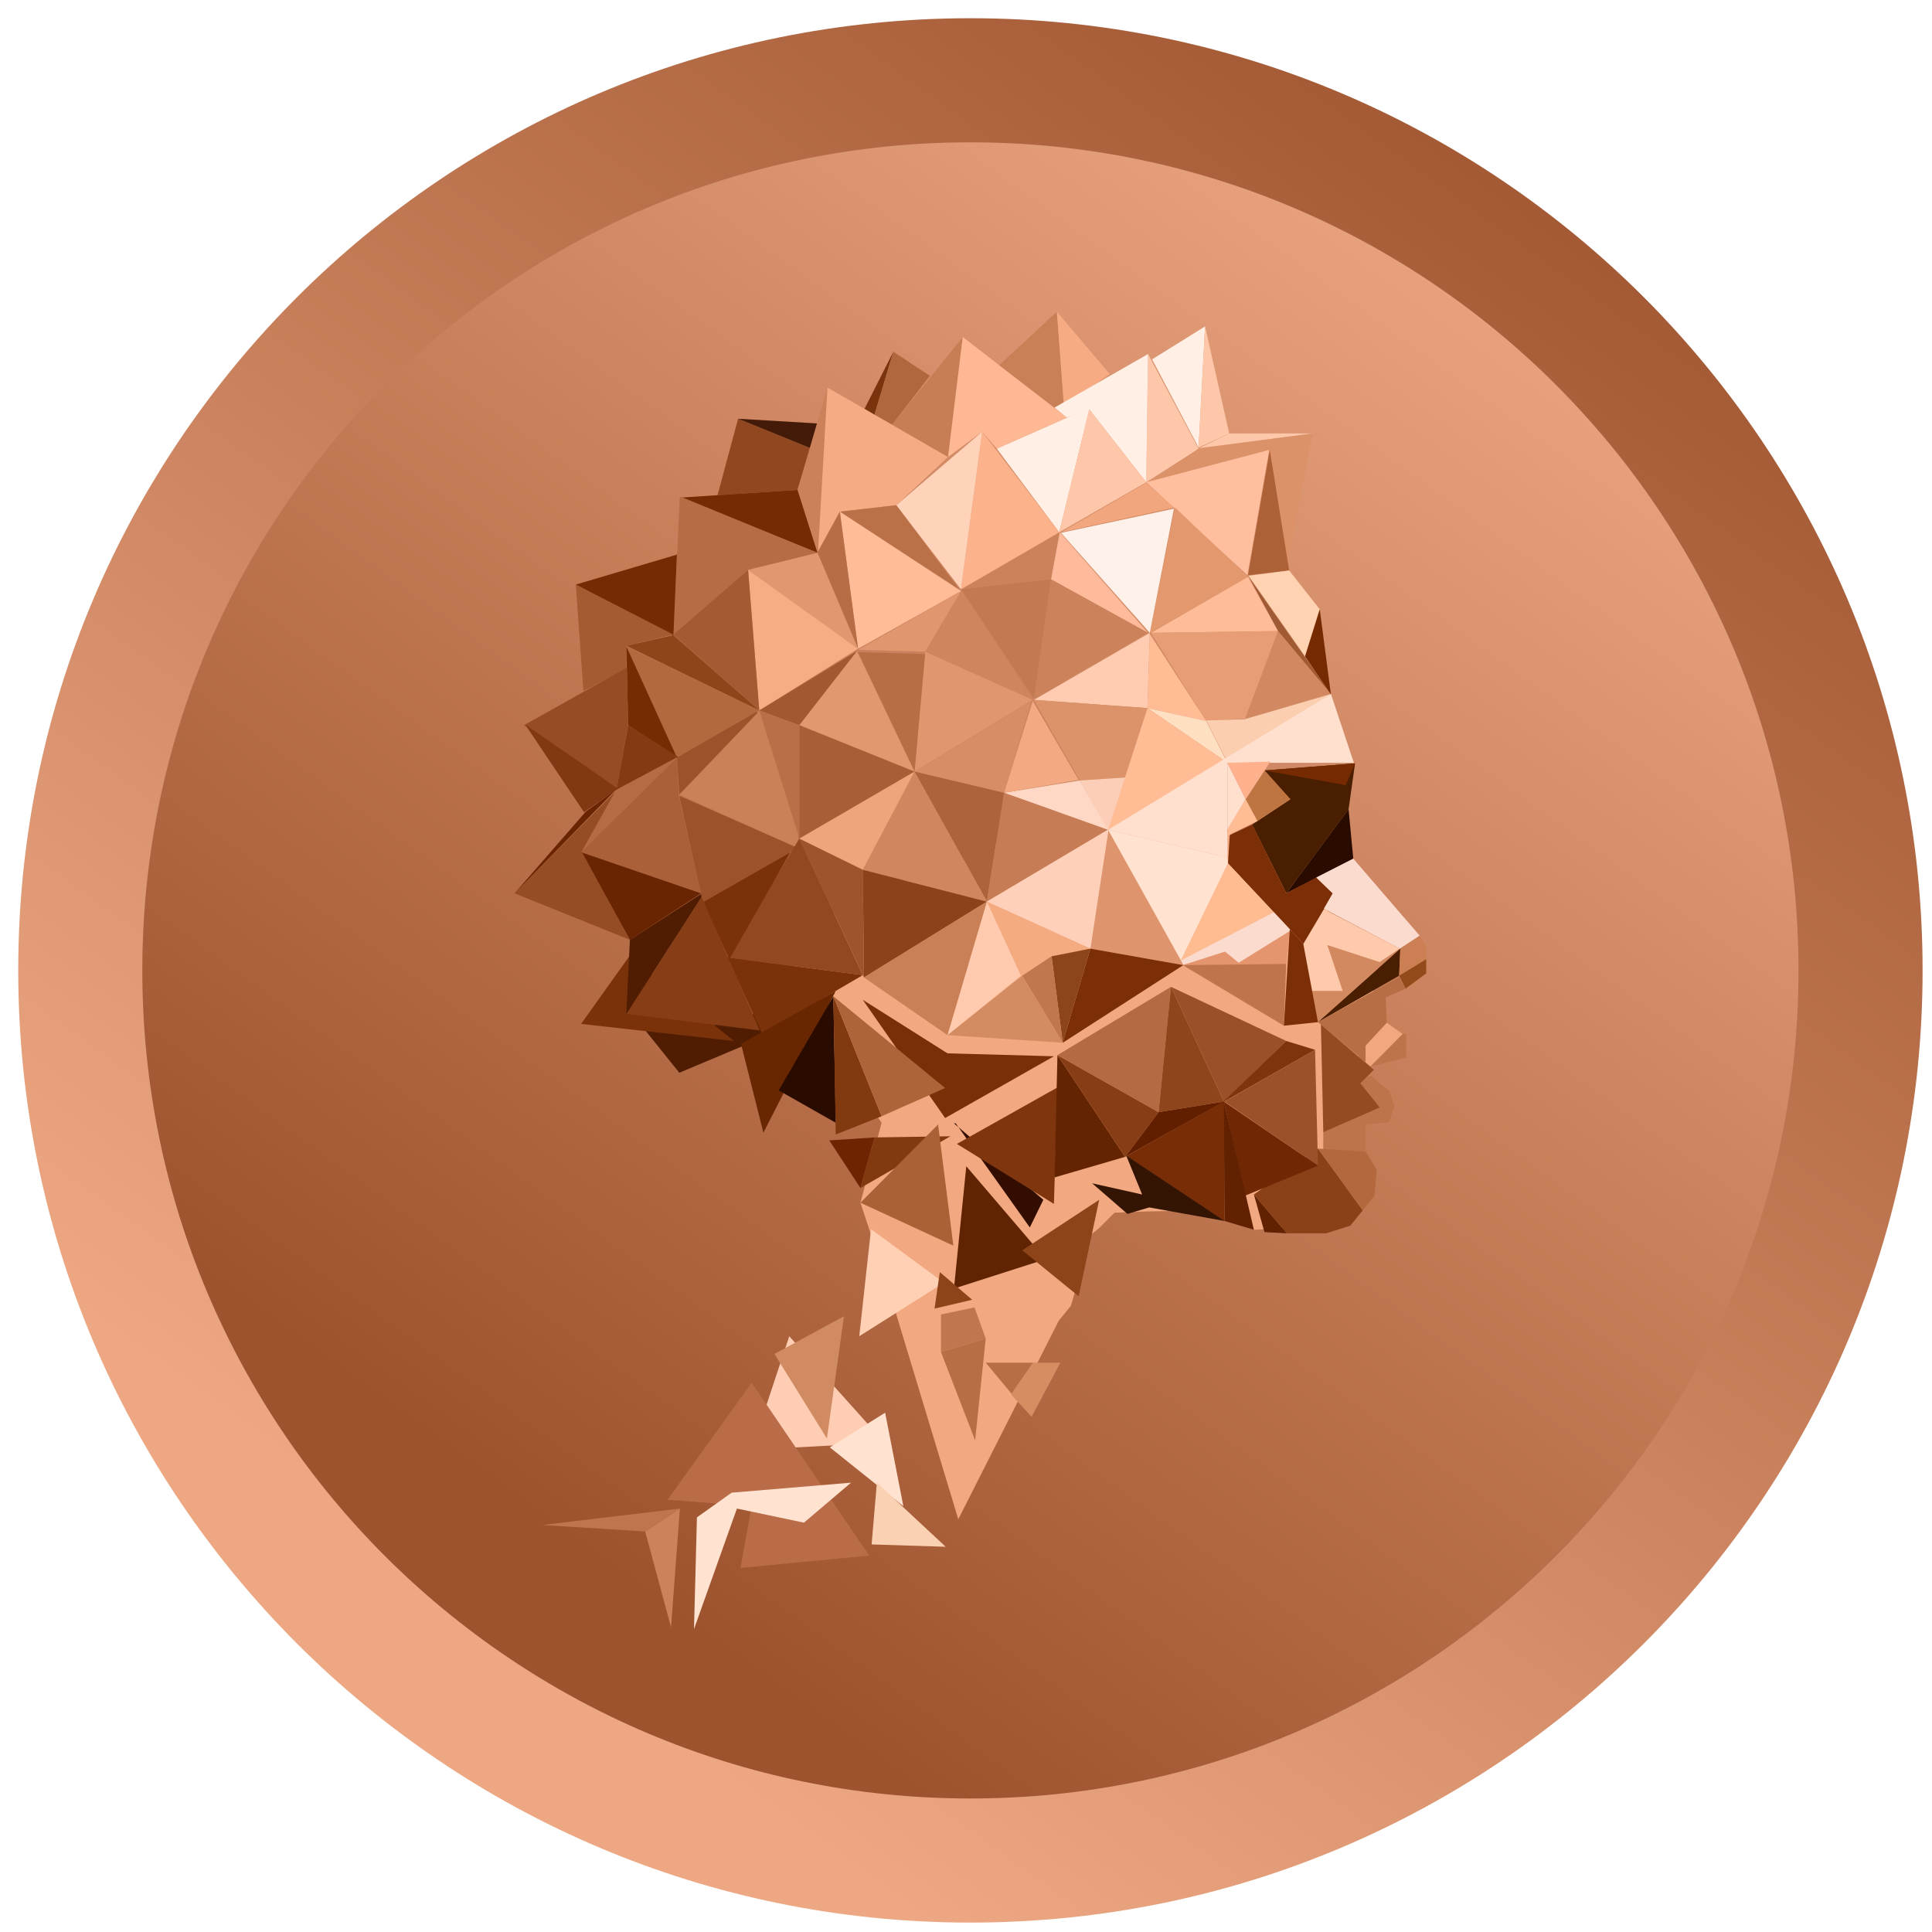
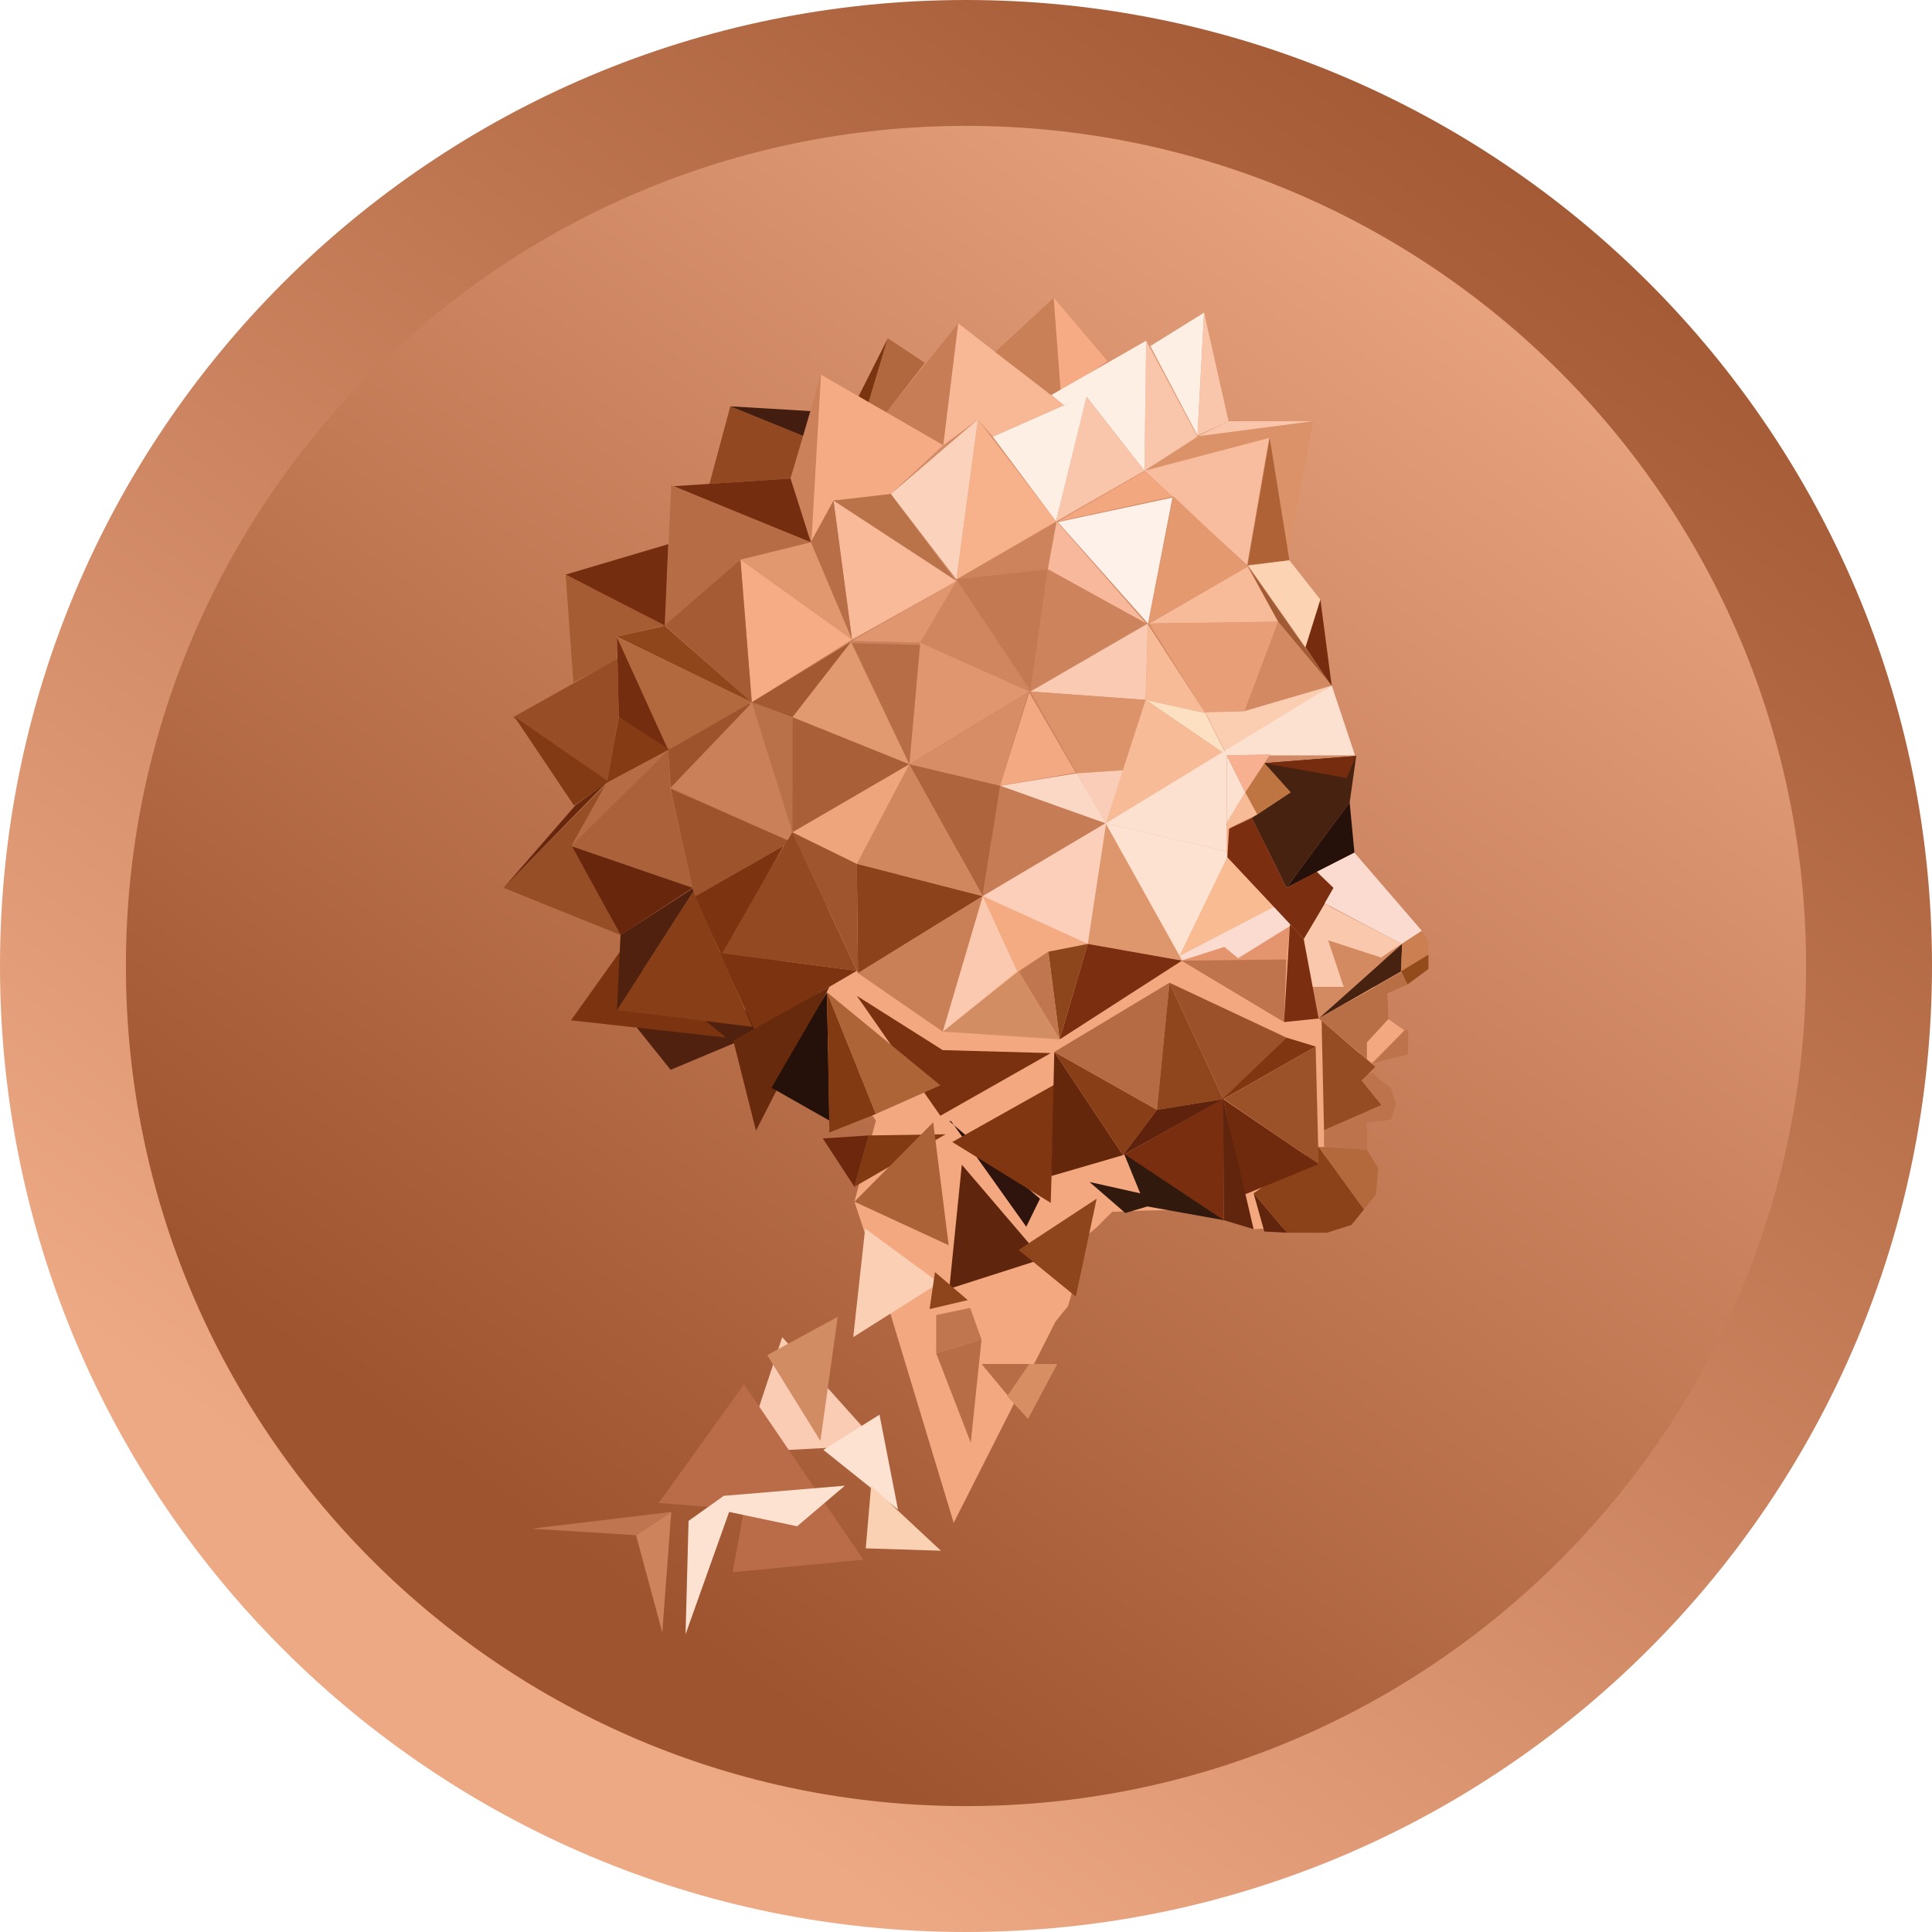
- <svg xmlns="http://www.w3.org/2000/svg" xml:space="preserve" x="0" y="0" version="1.0" viewBox="0 0 3285 3285">
-   <linearGradient id="a" x1="850" x2="2752" y1="2753" y2="131" gradientUnits="userSpaceOnUse">
-     <stop offset="0" stop-color="#eda883" />
-     <stop offset="1" stop-color="#9d532e" />
-   </linearGradient>
-   <circle fill="url(#a)" cx="1650" cy="1650" r="1619" />
-   <linearGradient id="b" x1="954" x2="2608" y1="2609" y2="329" gradientUnits="userSpaceOnUse">
-     <stop offset="0" stop-color="#9d532e" />
-     <stop offset="1" stop-color="#eda883" />
-   </linearGradient>
-   <circle fill="url(#b)" cx="1650" cy="1650" r="1408" />
-   <path d="m1098 1753 57 71 169-71-44-29" fill="#511D02" />
-   <path d="M1629 2584v-2l-125-413-41-124 36-136-104-149-51-113 86-110 237-88 246-127 253 136 180 178-55 245-85 206-74 4-88-33-100 2-49 2-26 26-16 13-10 43-22 76-21 26" fill="#F2A880" />
-   <path d="m1342 2272-64 193 226-12" fill="#FFCDB3" />
-   <path d="m2132 2031 56 66h67l41-13 21-26-76-105" fill="#8A4117" />
-   <path d="m1467 1700 140 201 185-105-181-5" fill="#792F07" />
-   <path d="m2150 1310 44 49-65 43 58 117 106-143 11-78" fill="#4A1E00" />
-   <path d="m1356 833-136 9 35-130 123 50" fill="#91471F" />
-   <path d="m1390 720-135-8 123 50" fill="#441B08" />
-   <path d="m1391 937-35-104 51-174" fill="#CB8159" />
-   <path d="m1391 937 37-67 96-11 88-82-205-118" fill="#F5AB83" />
-   <path d="m1487 705 32-107-49 97" fill="#79340E" />
-   <path d="m1519 598 62 41-64 83-30-17" fill="#B1673E" />
-   <path d="m1637 573-25 204-95-55" fill="#C77E55" />
-   <path d="M1637 573 1814 710l-119 53-25-29-58 43" fill="#FEB994" />
-   <path d="m1699 621 98-91 12 160-16 3" fill="#C98057" />
-   <path d="m1809 690 78-54-90-106" fill="#F7AB83" />
-   <path d="m1158 846 198-13L1390 940" fill="#752B03" />
-   <path d="m1145 1079 11-235L1390 940l-118 29" fill="#B66C44" />
-   <path d="m1145 1081-166-87 172-51" fill="#752B03" />
-   <path d="m992 1175-13-181 166 85-80 19v39" fill="#A45B32" />
-   <path d="m1959 611 79 150 11-206" fill="#FFEFE5" />
-   <path d="m2049 555 41 182-52 24m-89 59 3-218 86 161" fill="#FFC7AA" />
-   <path d="m1952 602-159 91 21 17 38-14 97 124" fill="#FFEFE5" />
-   <path d="m1695 763 106 142 52-212" fill="#FFEFE5" />
-   <path d="m1801 905 148-85-97-124" fill="#FFC7AA" />
-   <path d="m1634 1002 167-97L1670 734" fill="#FCB28A" />
-   <path d="m1524 859 110 143 36-268" fill="#FFD3BA" />
-   <path d="M1631 1002 1428 870l96-11" fill="#BA7148" />
-   <path d="m1459 1103 175-98L1428 870" fill="#FFBC97" />
-   <path d="m1390 940 69 163-31-233" fill="#B76E46" />
-   <path d="m1459 1103-187-134L1390 940" fill="#E1976F" />
-   <path d="m1272 969 19 239 168-105" fill="#F6AD84" />
-   <path d="m1145 1079 146 129-19-239" fill="#A45A32" />
-   <path d="m1065 1098 226 110-146-128" fill="#8E451A" />
-   <path d="m1151 1288 140-80-226-109" fill="#B2693E" />
-   <path d="m1151 1288-83-55-3-134" fill="#752C03" />
-   <path d="m1068 1233-20 110 105-56" fill="#843A12" />
-   <path d="m1066 1135-175 98 158 107 19-109" fill="#964D25" />
-   <path d="m893 1232 100 149 58-40" fill="#803913" />
-   <path d="m2232 737-193 25 51-25" fill="#FFC7AA" />
-   <path d="m2188 967 44-230-194 26-86 57 207-55" fill="#DB9269" />
-   <path d="m2159 765-37 213 70-8" fill="#AD6136" />
-   <path d="m1949 820 209-55-37 213" fill="#FFBE9D" />
-   <path d="m2122 981-167 95 43-213" fill="#E4986D" />
-   <path d="m1804 905 192-42-47-42" fill="#F2A67E" />
-   <path d="m1804 906 151 170 41-211" fill="#FEF1E9" />
-   <path d="m1802 905-15 80 165 91" fill="#FFBA9B" />
-   <path d="m1952 1076-194 112 29-203zm-318-73 167-97-14 79" fill="#CC835B" />
-   <path d="m1634 1002 153-17-29 203" fill="#C37A52" />
-   <path d="m1634 1005-61 103 183 82" fill="#CF855D" />
-   <path d="m1756 1190-201 122 18-204zm-122-185-61 103-114-3" fill="#E0966E" />
-   <path d="m1555 1312-96-203 114 3" fill="#B76E45" />
-   <path d="m1457 1107-98 126 196 79" fill="#E1986F" />
-   <path d="m1291 1208 68 25 98-126" fill="#A25931" />
-   <path d="m1555 1312-196 114v-193" fill="#A85F37" />
-   <path d="m1291 1208 68 218v-193" fill="#B97048" />
-   <path d="m1291 1209-1 1-135 141 202 91v-23" fill="#CA8158" />
-   <path d="m1155 1351-4-63 136-78 1 2m-133 141 40 181 154-88 5-2 3-2" fill="#9C532B" />
-   <path d="m988 1449 163-161 3 64 38 167" fill="#AA6038" />
-   <path d="m1192 1519-121 79-83-149" fill="#692401" />
-   <path d="m988 1448 60-105 103-55" fill="#B56B43" />
-   <path d="m875 1519 171-173-57 102 82 150" fill="#954D26" />
-   <path d="M875 1519 996 1380l50-36" fill="#692401" />
-   <path d="m2192 970 52 66-25 80-96-137" fill="#FFD3B2" />
-   <path d="m2244 1036 19 145-44-65" fill="#762A02" />
-   <path d="m2124 982 49 91 90 107" fill="#A05A34" />
-   <path d="m1957 1076 216-3-51-92" fill="#FFBC98" />
-   <path d="M2173 1073v1l-56 148-66 4-94-150" fill="#E79E76" />
-   <path d="m2118 1221 55-148 90 108" fill="#D28961" />
-   <path d="m1955 1078-4 126 100 22" fill="#FFBC95" />
-   <path d="m1758 1190 193 14 4-128" fill="#FFCCB1" />
-   <path d="m1758 1190 78 137 77-5 38-118" fill="#DC9369" />
-   <path d="m1951 1204 136 93-36-71" fill="#FFDFC1" />
-   <path d="m1884 1411 67-207 136 93" fill="#FFBC95" />
-   <path d="m2087 1296 176-116-147 43-65 2" fill="#FCCEB0" />
-   <path d="m1836 1327 48 85 29-90" fill="#FCCDB7" />
-   <path d="m1707 1348 177 63-48-84" fill="#FED8C5" />
-   <path d="m1707 1348 49-156 78 134" fill="#F3A981" />
-   <path d="m1555 1312 152 36 47-156" fill="#D78D65" />
-   <path d="m1707 1348-29 185 206-122" fill="#C67C54" />
-   <path d="m1555 1312 123 221 29-185" fill="#AD633B" />
-   <path d="m1555 1312-88 167 211 54" fill="#D0865E" />
-   <path d="m1469 1662-2-183 211 54" fill="#8C421A" />
-   <path d="m1359 1426 108 53 88-167" fill="#EEA57C" />
-   <path d="m1359 1426 110 236-2-183" fill="#9E552D" />
-   <path d="m1237 1628 122-202 108 232" fill="#924820" />
-   <path d="m1237 1628 59 130 171-100" fill="#7A320A" />
-   <path d="m1195 1534 45 97 104-182zm-125 92-82 115 260 29" fill="#7A320A" />
-   <path d="m1065 1724 128-199 99 227" fill="#873D15" />
-   <path d="m1065 1724 6-126 121-78 1 5" fill="#511D02" />
-   <path d="m1260 1775 38 151 123-241" fill="#692701" />
-   <path d="m2150 1310 138 25 16-37" fill="#762A02" />
-   <path d="m2187 1519 106-143 8 84" fill="#290B00" />
-   <path d="m2150 1310-32 49 20 37 56-37" fill="#BF7541" />
-   <path d="m2187 1519 51-27 28 27-48 88-130-139 3-48 38-18" fill="#7C2E06" />
-   <path d="m1884 1411 203 47v-161h215l-39-117" fill="#FFE0CE" />
-   <path d="M2087 1297v114l31-52" fill="#FFE0CE" />
-   <path d="m2087 1297 31 62 42-64" fill="#FFB18E" />
-   <path d="m2118 1359-30 49-1 13 51-25" fill="#FFBC95" />
-   <path d="m1884 1411 124 222 80-165-1-10" fill="#FFE2D0" />
-   <path d="m2008 1633 80-165 78 83" fill="#FFBC91" />
-   <path d="m2008 1633 4 8 72-21 23 18 89-55-30-32zm243-88 2 1 127 67 34-22-113-131-63 32 28 27" fill="#FBDBCE" />
-   <path d="m2216 1605 13 80h57l-29-78 89 29 34-23-129-67" fill="#FFCAAC" />
-   <path d="m2229 1685 12 53 139-125-34 23-89-29 26 78" fill="#D3895F" />
-   <path d="m2241 1738 140-125-2 46" fill="#4A1E00" />
-   <path d="m2381 1613-2 46 46-28v-22l-11-18" fill="#CC7F52" />
-   <path d="m2379 1659 11 22 35-26v-24" fill="#934A1B" />
-   <path d="m2241 1738 81 68v-28l36-39-2-43 34-15-11-20" fill="#B86E45" />
-   <path d="m2322 1806 8 7 55-55-27-19-36 39" fill="#F3A77F" />
-   <path d="m1854 1613 30-202 128 230" fill="#DE956D" />
-   <path d="m1885 1410-31 203-174-79-2-1" fill="#FED0BA" />
-   <path d="m1678 1533 60 126 46-32 70-14" fill="#F5AB80" />
-   <path d="m1807 1773 47-160 158 28" fill="#7C2E06" />
-   <path d="m1788 1626 19 147 47-160" fill="#8C451A" />
-   <path d="m1738 1659 69 114-19-147" fill="#C0774E" />
-   <path d="m1807 1773-196-13 127-101" fill="#D38C61" />
-   <path d="m1611 1760 67-227 58 126" fill="#FFCAAE" />
-   <path d="m1469 1662 142 98 67-227" fill="#C98057" />
-   <path d="m2332 1813 59-15v-40h-6" fill="#BD744B" />
-   <path d="m2011 1641 138 18 38-20 6-56-87 54-23-19" fill="#E4956E" />
-   <path d="m2187 1639-4 105-172-103" fill="#C0744C" />
-   <path d="m2193 1580-10 164 58-6-25-133" fill="#7C2E06" />
-   <path d="m1324 1854 93-160 4 215" fill="#290B00" />
-   <path d="m1421 1929-4-235 82 204" fill="#81390F" />
-   <path d="m1417 1694 82 204 108-48" fill="#AC6438" />
-   <path d="m1410 1939 53 81 24-86" fill="#6E2400" />
-   <path d="m1616 1932-153 88 24-86" fill="#81390F" />
-   <path d="m1463 2045 132-133 26 206" fill="#AA6136" />
-   <path d="m1625 1910 126 177 23-47-152-130" fill="#320D00" />
-   <path d="m1627 1945 171-96-6 198" fill="#7F360E" />
-   <path d="m1913 1967-120 35 5-208" fill="#652401" />
-   <path d="m1798 1794 172 97-57 76" fill="#873D15" />
-   <path d="m1970 1891 21-213-193 116" fill="#B46A42" />
-   <path d="m1991 1678 90 195-111 18" fill="#8E451C" />
-   <path d="m1991 1678 196 92-106 103" fill="#9A5028" />
-   <path d="m2187 1770 49 15-158 90" fill="#7E340C" />
-   <path d="m2082 1873 159 109-5-197" fill="#9B5129" />
-   <path d="M2250 1924v30l72 4v-46l40-4 9-27-9-27-19-14-11-11-10 3" fill="#BD744B" />
-   <path d="m2246 1742 4 183 96-42-33-41 23-23" fill="#944B22" />
-   <path d="m2081 1873 36 160 124-51" fill="#6F2803" />
-   <path d="M1915 1966s167 114 167 110v-204l-167 94" fill="#792D06" />
-   <path d="m1913 1967 57-76 111-18" fill="#611F00" />
-   <path d="m2081 1873 1 203 50 15zm51 158 18 64 38 2" fill="#622202" />
-   <path d="m2317 2058 20-25 4-44-19-31-81-5" fill="#B4683D" />
-   <path d="m1857 2012 60 52 37-11 128 23-167-111 27 66" fill="#341504" />
-   <path d="m1622 2191 21-208 135 158" fill="#612403" />
-   <path d="m1738 2126 4 3 92 75 35-164" fill="#8D4419" />
-   <path d="m1481 2090-20 182 144-91" fill="#FFD0B3" />
-   <path d="m1598 2163-9 62 64-15" fill="#8D4419" />
-   <path d="M1600 2235v64l76-23-19-53" fill="#C0764E" />
-   <path d="m1600 2299 58 150 18-173zm76 18 45 54 36-54" fill="#B76E45" />
-   <path d="m1719 2371 35 38 49-92h-47" fill="#D68D62" />
-   <path d="m1411 2461 125 100-31-159" fill="#FFE2CF" />
-   <path d="m1491 2521-9 105 126 4" fill="#FBD1B3" />
-   <path d="m1317 2302 1 2 88 142 29-208" fill="#D18B62" />
-   <path d="m1135 2550 143-199 200 294-219 21 19-105" fill="#BA6B48" />
-   <path d="m1185 2580-5 190 73-205 114 24 80-68-203 17" fill="#FFE2CF" />
-   <path d="m1097 2604 44 163 15-202" fill="#CC825C" />
-   <path d="m922 2593 175 11 59-39" fill="#BF7550" />
+ <svg xmlns="http://www.w3.org/2000/svg" version="1.1" id="Слой_1" x="0px" y="0px" viewBox="0 0 3238 3238" style="enable-background:new 0 0 3238 3238;" xml:space="preserve">
+   <style type="text/css">
+ 	.st0{fill:url(#SVGID_1_);}
+ 	.st1{fill:url(#SVGID_00000018224276667945221820000007622693193005788570_);}
+ 	.st2{fill:#50210E;}
+ 	.st3{fill:#F3A880;}
+ 	.st4{fill:#FACCB4;}
+ 	.st5{fill:#8B4218;}
+ 	.st6{fill:#793110;}
+ 	.st7{fill:#482210;}
+ 	.st8{fill:#924820;}
+ 	.st9{fill:#431E10;}
+ 	.st10{fill:#CB8159;}
+ 	.st11{fill:#F5AB83;}
+ 	.st12{fill:#7A3510;}
+ 	.st13{fill:#B2683F;}
+ 	.st14{fill:#C77D55;}
+ 	.st15{fill:#F8B895;}
+ 	.st16{fill:#C98057;}
+ 	.st17{fill:#F6AB84;}
+ 	.st18{fill:#752D0F;}
+ 	.st19{fill:#B66D45;}
+ 	.st20{fill:#A55C33;}
+ 	.st21{fill:#FEEFE5;}
+ 	.st22{fill:#FAC6AB;}
+ 	.st23{fill:#F7B28B;}
+ 	.st24{fill:#FBD2BB;}
+ 	.st25{fill:#BA7249;}
+ 	.st26{fill:#F8BA98;}
+ 	.st27{fill:#B86F47;}
+ 	.st28{fill:#E1986F;}
+ 	.st29{fill:#F6AD85;}
+ 	.st30{fill:#A55B33;}
+ 	.st31{fill:#8F461B;}
+ 	.st32{fill:#B2693E;}
+ 	.st33{fill:#742E0F;}
+ 	.st34{fill:#853B14;}
+ 	.st35{fill:#974E26;}
+ 	.st36{fill:#813A14;}
+ 	.st37{fill:#DB9269;}
+ 	.st38{fill:#AE6236;}
+ 	.st39{fill:#F8BC9E;}
+ 	.st40{fill:#E4996E;}
+ 	.st41{fill:#F2A77F;}
+ 	.st42{fill:#FEF1E9;}
+ 	.st43{fill:#F8B89C;}
+ 	.st44{fill:#CD845C;}
+ 	.st45{fill:#C37A52;}
+ 	.st46{fill:#D0865E;}
+ 	.st47{fill:#E0966E;}
+ 	.st48{fill:#B76E46;}
+ 	.st49{fill:#E19970;}
+ 	.st50{fill:#A35A32;}
+ 	.st51{fill:#A96038;}
+ 	.st52{fill:#B97149;}
+ 	.st53{fill:#CA8159;}
+ 	.st54{fill:#9D542C;}
+ 	.st55{fill:#AB6139;}
+ 	.st56{fill:#68270C;}
+ 	.st57{fill:#B66C44;}
+ 	.st58{fill:#964E27;}
+ 	.st59{fill:#FCD3B3;}
+ 	.st60{fill:#762C0F;}
+ 	.st61{fill:#A15B34;}
+ 	.st62{fill:#F8BB99;}
+ 	.st63{fill:#E89F77;}
+ 	.st64{fill:#D38A62;}
+ 	.st65{fill:#F8BB97;}
+ 	.st66{fill:#FACBB2;}
+ 	.st67{fill:#DC936A;}
+ 	.st68{fill:#FDDFC2;}
+ 	.st69{fill:#FBCEB1;}
+ 	.st70{fill:#FACDB8;}
+ 	.st71{fill:#FBD7C6;}
+ 	.st72{fill:#F3A981;}
+ 	.st73{fill:#D78D66;}
+ 	.st74{fill:#C67C54;}
+ 	.st75{fill:#AE643C;}
+ 	.st76{fill:#D0875E;}
+ 	.st77{fill:#8C431B;}
+ 	.st78{fill:#EFA57C;}
+ 	.st79{fill:#9F562E;}
+ 	.st80{fill:#934921;}
+ 	.st81{fill:#7B3310;}
+ 	.st82{fill:#883E16;}
+ 	.st83{fill:#682A0C;}
+ 	.st84{fill:#26100A;}
+ 	.st85{fill:#BF7541;}
+ 	.st86{fill:#7C2F10;}
+ 	.st87{fill:#FCE0D0;}
+ 	.st88{fill:#F7B090;}
+ 	.st89{fill:#FDE1D1;}
+ 	.st90{fill:#F8BB92;}
+ 	.st91{fill:#FBDBCF;}
+ 	.st92{fill:#FAC9AD;}
+ 	.st93{fill:#D48A60;}
+ 	.st94{fill:#CC7F51;}
+ 	.st95{fill:#944B1B;}
+ 	.st96{fill:#B96F46;}
+ 	.st97{fill:#DE966D;}
+ 	.st98{fill:#FBCFBA;}
+ 	.st99{fill:#F4AB81;}
+ 	.st100{fill:#8D461B;}
+ 	.st101{fill:#C0774F;}
+ 	.st102{fill:#D38D62;}
+ 	.st103{fill:#FAC9AF;}
+ 	.st104{fill:#BD744C;}
+ 	.st105{fill:#E4956E;}
+ 	.st106{fill:#C0744D;}
+ 	.st107{fill:#823A12;}
+ 	.st108{fill:#AD6538;}
+ 	.st109{fill:#6C270D;}
+ 	.st110{fill:#AB6236;}
+ 	.st111{fill:#2F130D;}
+ 	.st112{fill:#803711;}
+ 	.st113{fill:#64270C;}
+ 	.st114{fill:#B56B43;}
+ 	.st115{fill:#8F461D;}
+ 	.st116{fill:#9B5129;}
+ 	.st117{fill:#7F3611;}
+ 	.st118{fill:#9C5229;}
+ 	.st119{fill:#954C23;}
+ 	.st120{fill:#6F2A0D;}
+ 	.st121{fill:#792E10;}
+ 	.st122{fill:#5F220C;}
+ 	.st123{fill:#61240C;}
+ 	.st124{fill:#B4693D;}
+ 	.st125{fill:#32190E;}
+ 	.st126{fill:#60260D;}
+ 	.st127{fill:#8E451B;}
+ 	.st128{fill:#FBCFB4;}
+ 	.st129{fill:#C0764E;}
+ 	.st130{fill:#D78E63;}
+ 	.st131{fill:#FDE2D1;}
+ 	.st132{fill:#FBD1B3;}
+ 	.st133{fill:#D18C63;}
+ 	.st134{fill:#BA6C49;}
+ 	.st135{fill:#CD835C;}
+ 	.st136{fill:#BF7550;}
+ </style>
+   <g>
+     <linearGradient id="SVGID_1_" gradientUnits="userSpaceOnUse" x1="818.923" y1="518.056" x2="2720.348" y2="3139.263" gradientTransform="matrix(1 0 0 -1 0 3240)">
+       <stop offset="0" style="stop-color:#EDA884" />
+       <stop offset="1" style="stop-color:#9E542E" />
+     </linearGradient>
+     <circle class="st0" cx="1619" cy="1619" r="1619" />
+     <linearGradient id="SVGID_00000132788606323596849490000003881596802914974858_" gradientUnits="userSpaceOnUse" x1="923.199" y1="661.855" x2="2576.874" y2="2941.406" gradientTransform="matrix(1 0 0 -1 0 3240)">
+       <stop offset="0" style="stop-color:#9E542E" />
+       <stop offset="1" style="stop-color:#EDA884" />
+     </linearGradient>
+     <circle style="fill:url(#SVGID_00000132788606323596849490000003881596802914974858_);" cx="1619" cy="1619" r="1408" />
+     <path class="st2" d="M1067,1722l57,71l169-71l-44-29" />
+     <path class="st3" d="M1598,2553v-2l-125-413l-41-124l36-136l-104-149l-51-113l86-110l237-88l246-127l253,136l180,178l-55,245   l-85,206l-74,4l-88-33l-100,2l-49,2l-26,26l-16,13l-10,43l-22,76l-21,26" />
+     <path class="st4" d="M1311,2241l-64,193l226-12" />
+     <path class="st5" d="M2101,2000l56,66h67l41-13l21-26l-76-105" />
+     <path class="st6" d="M1436,1669l140,201l185-105l-181-5" />
+     <path class="st7" d="M2119,1279l44,49l-65,43l58,117l106-143l11-78" />
+     <path class="st8" d="M1325,802l-136,9l35-130l123,50" />
+     <path class="st9" d="M1359,689l-135-8l123,50" />
+     <path class="st10" d="M1360,906l-35-104l51-174" />
+     <path class="st11" d="M1360,906l37-67l96-11l88-82l-205-118" />
+     <path class="st12" d="M1456,674l32-107l-49,97" />
+     <path class="st13" d="M1488,567l62,41l-64,83l-30-17" />
+     <path class="st14" d="M1606,542l-25,204l-95-55" />
+     <path class="st15" d="M1606,542l177,137l-119,53l-25-29l-58,43" />
+     <path class="st16" d="M1668,590l98-91l12,160l-16,3" />
+     <path class="st17" d="M1778,659l78-54l-90-106" />
+     <path class="st18" d="M1127,815l198-13l34,107" />
+     <path class="st19" d="M1114,1048l11-235l234,96l-118,29" />
+     <path class="st18" d="M1114,1050l-166-87l172-51" />
+     <path class="st20" d="M961,1144l-13-181l166,85l-80,19v39" />
+     <path class="st21" d="M1928,580l79,150l11-206" />
+     <path class="st22" d="M2018,524l41,182l-52,24 M1918,789l3-218l86,161" />
+     <path class="st21" d="M1921,571l-159,91l21,17l38-14l97,124" />
+     <path class="st21" d="M1664,732l106,142l52-212" />
+     <path class="st22" d="M1770,874l148-85l-97-124" />
+     <path class="st23" d="M1603,971l167-97l-131-171" />
+     <path class="st24" d="M1493,828l110,143l36-268" />
+     <path class="st25" d="M1600,971l-203-132l96-11" />
+     <path class="st26" d="M1428,1072l175-98l-206-135" />
+     <path class="st27" d="M1359,909l69,163l-31-233" />
+     <path class="st28" d="M1428,1072l-187-134l118-29" />
+     <path class="st29" d="M1241,938l19,239l168-105" />
+     <path class="st30" d="M1114,1048l146,129l-19-239" />
+     <path class="st31" d="M1034,1067l226,110l-146-128" />
+     <path class="st32" d="M1120,1257l140-80l-226-109" />
+     <path class="st33" d="M1120,1257l-83-55l-3-134" />
+     <path class="st34" d="M1037,1202l-20,110l105-56" />
+     <path class="st35" d="M1035,1104l-175,98l158,107l19-109" />
+     <path class="st36" d="M862,1201l100,149l58-40" />
+     <path class="st22" d="M2201,706l-193,25l51-25" />
+     <path class="st37" d="M2157,936l44-230l-194,26l-86,57l207-55" />
+     <path class="st38" d="M2128,734l-37,213l70-8" />
+     <path class="st39" d="M1918,789l209-55l-37,213" />
+     <path class="st40" d="M2091,950l-167,95l43-213" />
+     <path class="st41" d="M1773,874l192-42l-47-42" />
+     <path class="st42" d="M1773,875l151,170l41-211" />
+     <path class="st43" d="M1771,874l-15,80l165,91" />
+     <path class="st44" d="M1921,1045l-194,112l29-203L1921,1045z M1603,972l167-97l-14,79" />
+     <path class="st45" d="M1603,971l153-17l-29,203" />
+     <path class="st46" d="M1603,974l-61,103l183,82" />
+     <path class="st47" d="M1725,1159l-201,122l18-204L1725,1159z M1603,974l-61,103l-114-3" />
+     <path class="st48" d="M1524,1281l-96-203l114,3" />
+     <path class="st49" d="M1426,1076l-98,126l196,79" />
+     <path class="st50" d="M1260,1177l68,25l98-126" />
+     <path class="st51" d="M1524,1281l-196,114v-193" />
+     <path class="st52" d="M1260,1177l68,218v-193" />
+     <path class="st53" d="M1260,1178l-1,1l-135,141l202,91v-23" />
+     <path class="st54" d="M1124,1320l-4-63l136-78l1,2 M1124,1322l40,181l154-88l5-2l3-2" />
+     <path class="st55" d="M957,1418l163-161l3,64l38,167" />
+     <path class="st56" d="M1161,1488l-121,79l-83-149" />
+     <path class="st57" d="M957,1417l60-105l103-55" />
+     <path class="st58" d="M844,1488l171-173l-57,102l82,150" />
+     <path class="st56" d="M844,1488l121-139l50-36" />
+     <path class="st59" d="M2161,939l52,66l-25,80l-96-137" />
+     <path class="st60" d="M2213,1005l19,145l-44-65" />
+     <path class="st61" d="M2093,951l49,91l90,107" />
+     <path class="st62" d="M1926,1045l216-3l-51-92" />
+     <path class="st63" d="M2142,1042v1l-56,148l-66,4l-94-150" />
+     <path class="st64" d="M2087,1190l55-148l90,108" />
+     <path class="st65" d="M1924,1047l-4,126l100,22" />
+     <path class="st66" d="M1727,1159l193,14l4-128" />
+     <path class="st67" d="M1727,1159l78,137l77-5l38-118" />
+     <path class="st68" d="M1920,1173l136,93l-36-71" />
+     <path class="st65" d="M1853,1380l67-207l136,93" />
+     <path class="st69" d="M2056,1265l176-116l-147,43l-65,2" />
+     <path class="st70" d="M1805,1296l48,85l29-90" />
+     <path class="st71" d="M1676,1317l177,63l-48-84" />
+     <path class="st72" d="M1676,1317l49-156l78,134" />
+     <path class="st73" d="M1524,1281l152,36l47-156" />
+     <path class="st74" d="M1676,1317l-29,185l206-122" />
+     <path class="st75" d="M1524,1281l123,221l29-185" />
+     <path class="st76" d="M1524,1281l-88,167l211,54" />
+     <path class="st77" d="M1438,1631l-2-183l211,54" />
+     <path class="st78" d="M1328,1395l108,53l88-167" />
+     <path class="st79" d="M1328,1395l110,236l-2-183" />
+     <path class="st80" d="M1206,1597l122-202l108,232" />
+     <path class="st81" d="M1206,1597l59,130l171-100" />
+     <path class="st81" d="M1164,1503l45,97l104-182L1164,1503z M1039,1595l-82,115l260,29" />
+     <path class="st82" d="M1034,1693l128-199l99,227" />
+     <path class="st2" d="M1034,1693l6-126l121-78l1,5" />
+     <path class="st83" d="M1229,1744l38,151l123-241" />
+     <path class="st60" d="M2119,1279l138,25l16-37" />
+     <path class="st84" d="M2156,1488l106-143l8,84" />
+     <path class="st85" d="M2119,1279l-32,49l20,37l56-37" />
+     <path class="st86" d="M2156,1488l51-27l28,27l-48,88l-130-139l3-48l38-18" />
+     <path class="st87" d="M1853,1380l203,47v-161h215l-39-117" />
+     <path class="st87" d="M2056,1266v114l31-52" />
+     <path class="st88" d="M2056,1266l31,62l42-64" />
+     <path class="st65" d="M2087,1328l-30,49l-1,13l51-25" />
+     <path class="st89" d="M1853,1380l124,222l80-165l-1-10" />
+     <path class="st90" d="M1977,1602l80-165l78,83" />
+     <path class="st91" d="M1977,1602l4,8l72-21l23,18l89-55l-30-32L1977,1602z M2220,1514l2,1l127,67l34-22l-113-131l-63,32l28,27" />
+     <path class="st92" d="M2185,1574l13,80h57l-29-78l89,29l34-23l-129-67" />
+     <path class="st93" d="M2198,1654l12,53l139-125l-34,23l-89-29l26,78" />
+     <path class="st7" d="M2210,1707l140-125l-2,46" />
+     <path class="st94" d="M2350,1582l-2,46l46-28v-22l-11-18" />
+     <path class="st95" d="M2348,1628l11,22l35-26v-24" />
+     <path class="st96" d="M2210,1707l81,68v-28l36-39l-2-43l34-15l-11-20" />
+     <path class="st3" d="M2291,1775l8,7l55-55l-27-19l-36,39" />
+     <path class="st97" d="M1823,1582l30-202l128,230" />
+     <path class="st98" d="M1854,1379l-31,203l-174-79l-2-1" />
+     <path class="st99" d="M1647,1502l60,126l46-32l70-14" />
+     <path class="st86" d="M1776,1742l47-160l158,28" />
+     <path class="st100" d="M1757,1595l19,147l47-160" />
+     <path class="st101" d="M1707,1628l69,114l-19-147" />
+     <path class="st102" d="M1776,1742l-196-13l127-101" />
+     <path class="st103" d="M1580,1729l67-227l58,126" />
+     <path class="st16" d="M1438,1631l142,98l67-227" />
+     <path class="st104" d="M2301,1782l59-15v-40h-6" />
+     <path class="st105" d="M1980,1610l138,18l38-20l6-56l-87,54l-23-19" />
+     <path class="st106" d="M2156,1608l-4,105l-172-103" />
+     <path class="st86" d="M2162,1549l-10,164l58-6l-25-133" />
+     <path class="st84" d="M1293,1823l93-160l4,215" />
+     <path class="st107" d="M1390,1898l-4-235l82,204" />
+     <path class="st108" d="M1386,1663l82,204l108-48" />
+     <path class="st109" d="M1379,1908l53,81l24-86" />
+     <path class="st107" d="M1585,1901l-153,88l24-86" />
+     <path class="st110" d="M1432,2014l132-133l26,206" />
+     <path class="st111" d="M1594,1879l126,177l23-47l-152-130" />
+     <path class="st112" d="M1596,1914l171-96l-6,198" />
+     <path class="st113" d="M1882,1936l-120,35l5-208" />
+     <path class="st82" d="M1767,1763l172,97l-57,76" />
+     <path class="st114" d="M1939,1860l21-213l-193,116" />
+     <path class="st115" d="M1960,1647l90,195l-111,18" />
+     <path class="st116" d="M1960,1647l196,92l-106,103" />
+     <path class="st117" d="M2156,1739l49,15l-158,90" />
+     <path class="st118" d="M2051,1842l159,109l-5-197" />
+     <path class="st104" d="M2219,1893v30l72,4v-46l40-4l9-27l-9-27l-19-14l-11-11l-10,3" />
+     <path class="st119" d="M2215,1711l4,183l96-42l-33-41l23-23" />
+     <path class="st120" d="M2050,1842l36,160l124-51" />
+     <path class="st121" d="M1884,1935c0,0,167,114,167,110v-204L1884,1935" />
+     <path class="st122" d="M1882,1936l57-76l111-18" />
+     <path class="st123" d="M2050,1842l1,203l50,15L2050,1842z M2101,2000l18,64l38,2" />
+     <path class="st124" d="M2286,2027l20-25l4-44l-19-31l-81-5" />
+     <path class="st125" d="M1826,1981l60,52l37-11l128,23l-167-111l27,66" />
+     <path class="st126" d="M1591,2160l21-208l135,158" />
+     <path class="st127" d="M1707,2095l4,3l92,75l35-164" />
+     <path class="st128" d="M1450,2059l-20,182l144-91" />
+     <path class="st127" d="M1567,2132l-9,62l64-15" />
+     <path class="st129" d="M1569,2204v64l76-23l-19-53" />
+     <path class="st48" d="M1569,2268l58,150l18-173L1569,2268z M1645,2286l45,54l36-54" />
+     <path class="st130" d="M1688,2340l35,38l49-92h-47" />
+     <path class="st131" d="M1380,2430l125,100l-31-159" />
+     <path class="st132" d="M1460,2490l-9,105l126,4" />
+     <path class="st133" d="M1286,2271l1,2l88,142l29-208" />
+     <path class="st134" d="M1104,2519l143-199l200,294l-219,21l19-105" />
+     <path class="st131" d="M1154,2549l-5,190l73-205l114,24l80-68l-203,17" />
+     <path class="st135" d="M1066,2573l44,163l15-202" />
+     <path class="st136" d="M891,2562l175,11l59-39" />
+   </g>
</svg>
